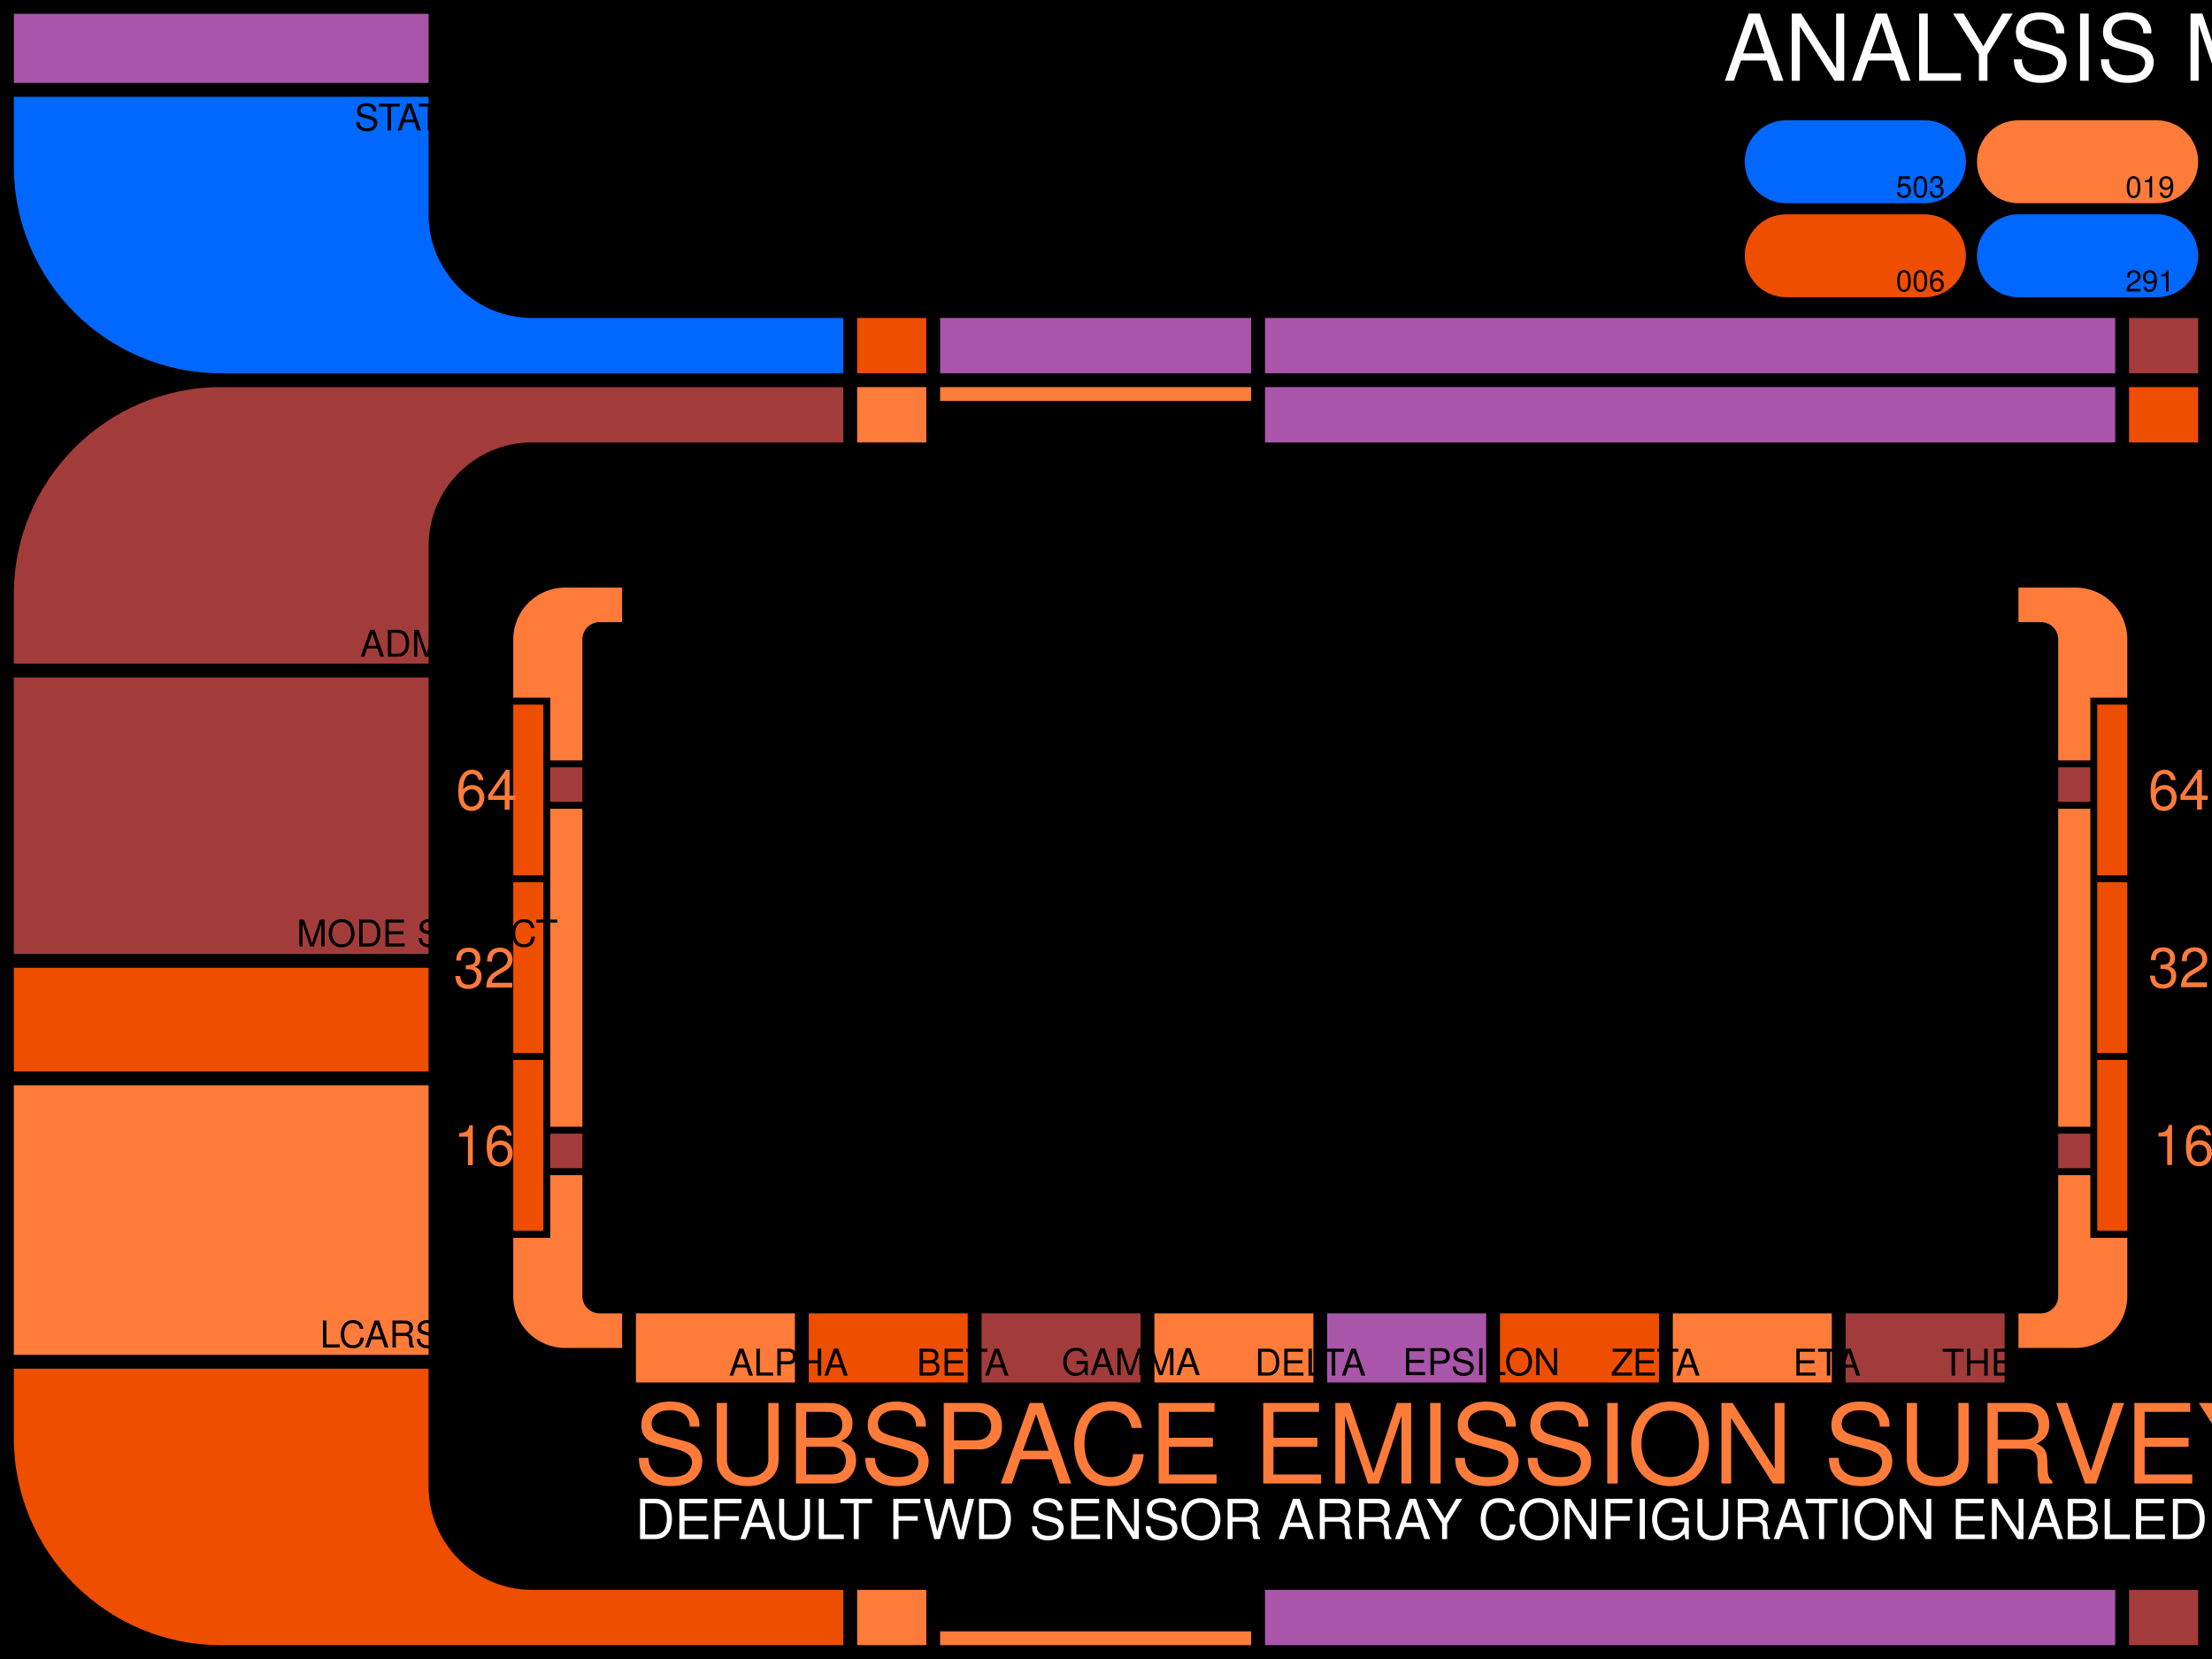
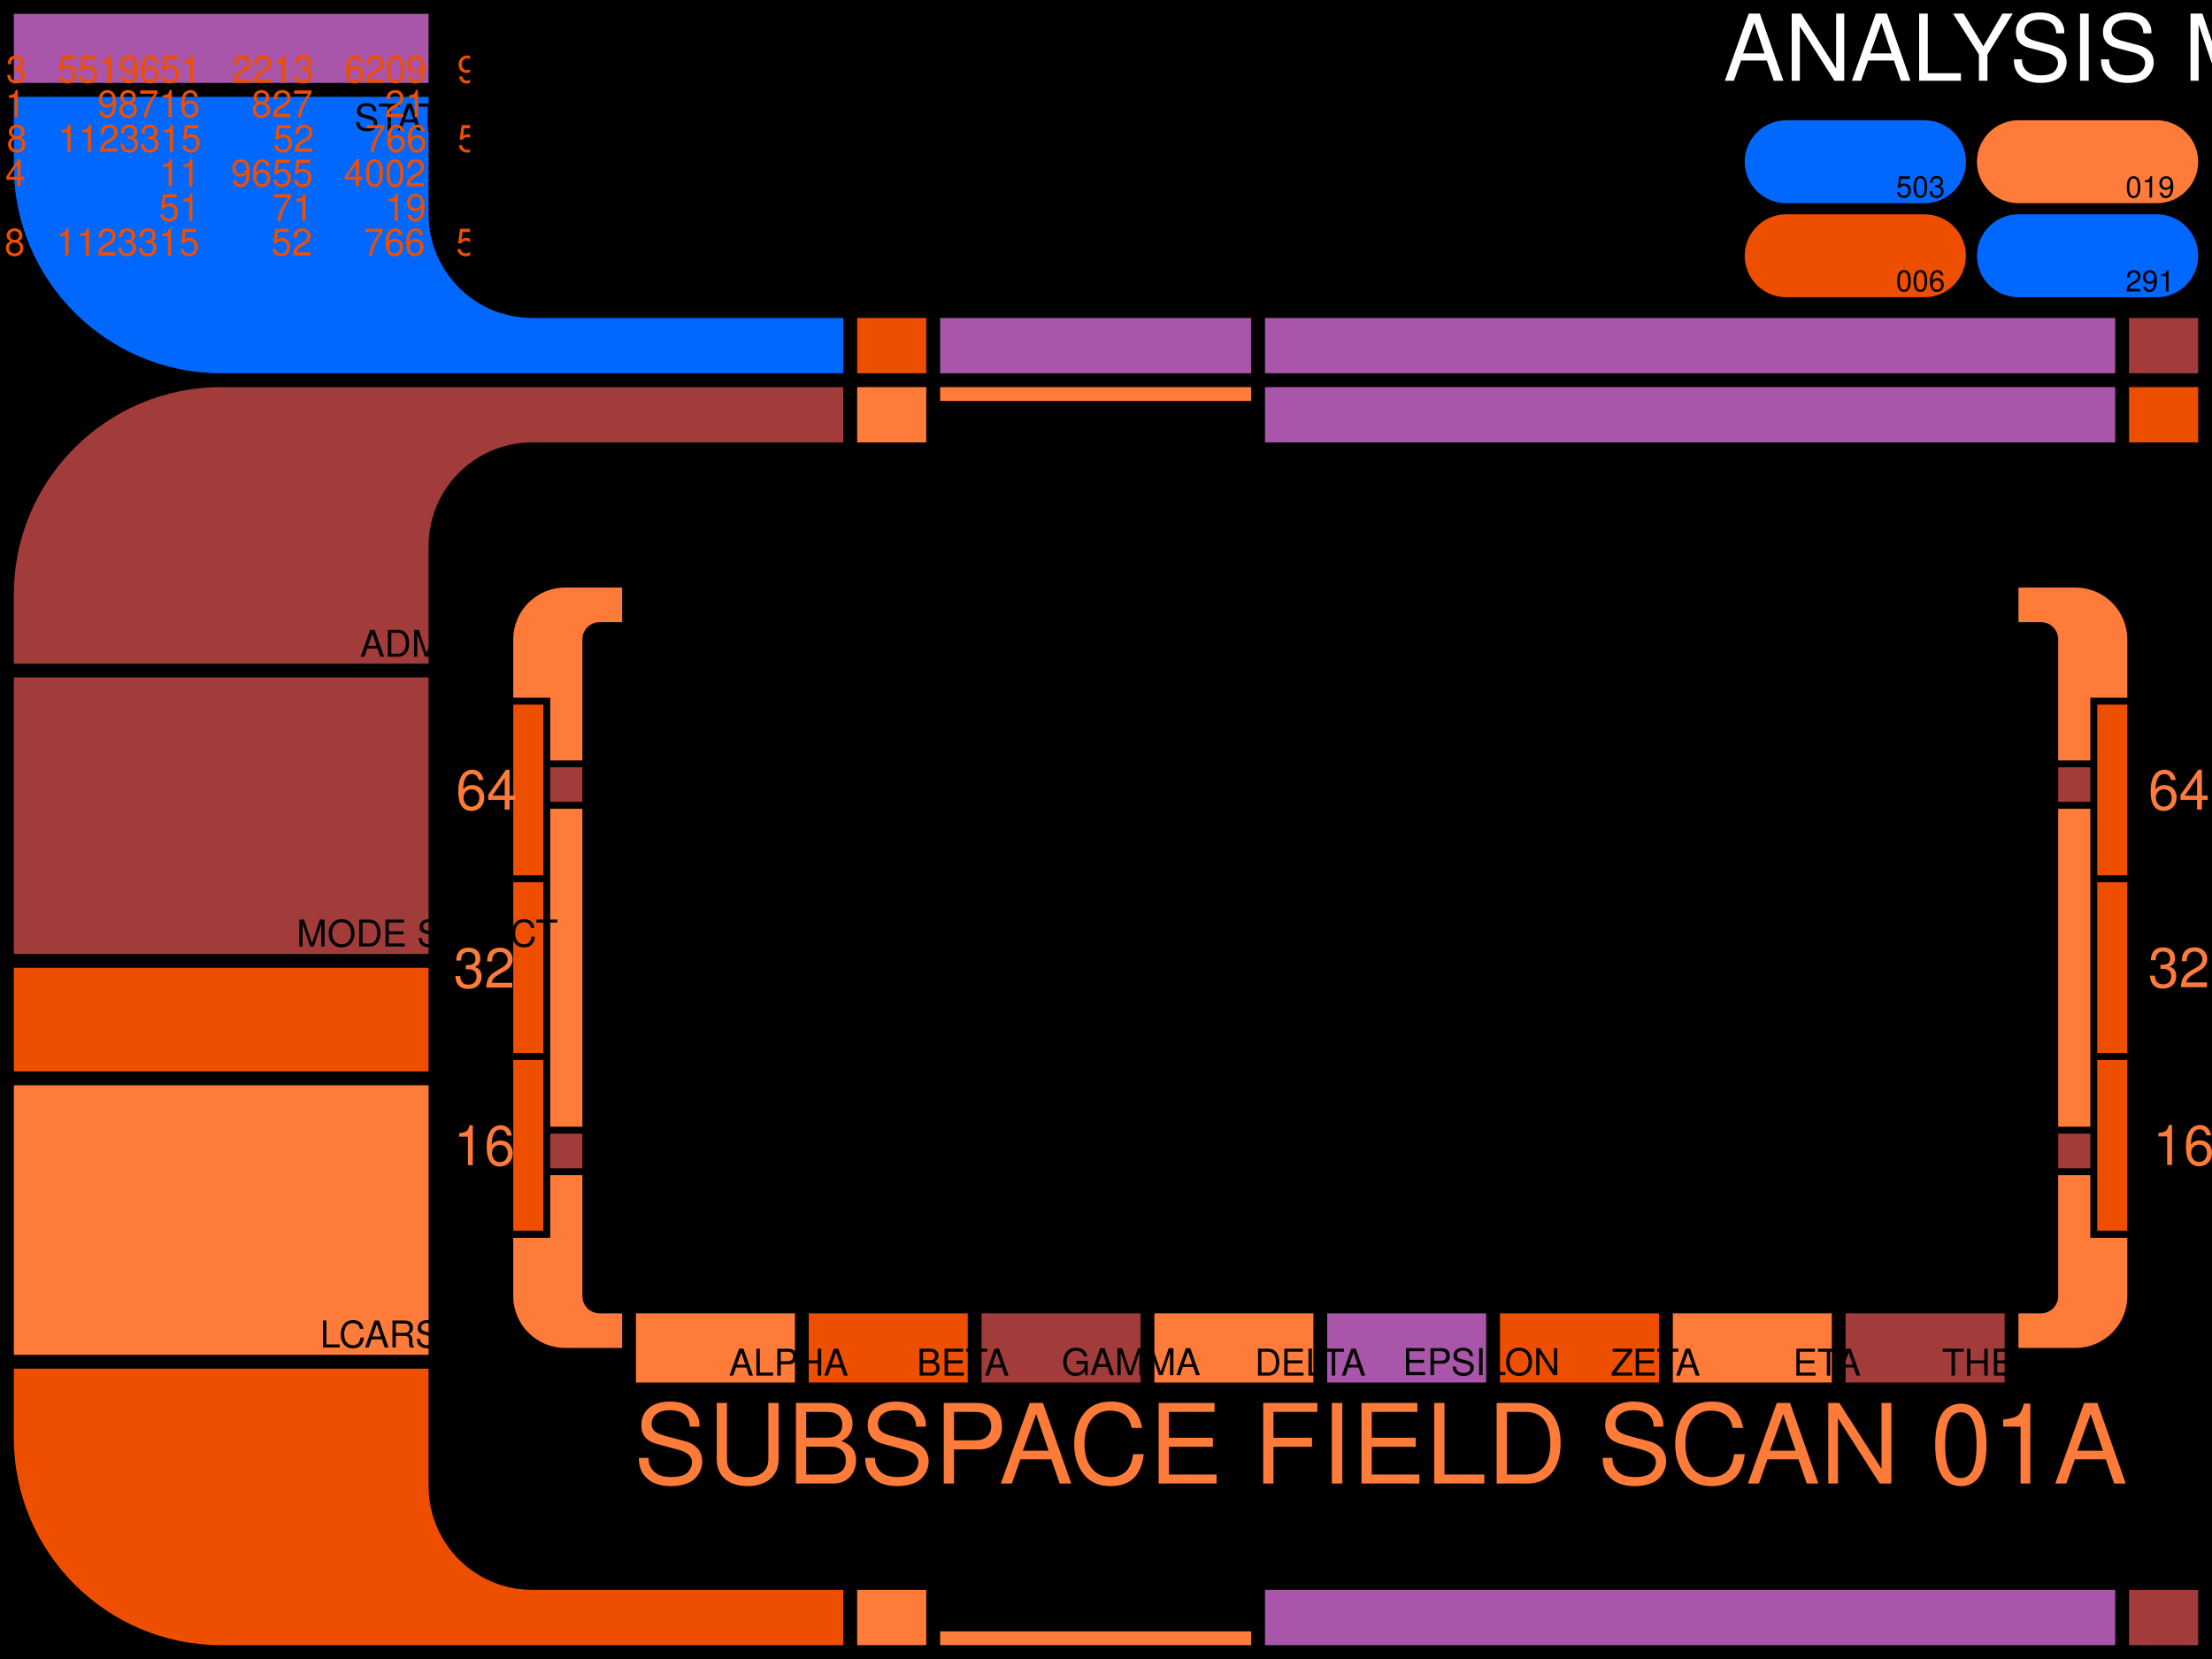
<svg xmlns="http://www.w3.org/2000/svg" id="SVGRoot" version="1.1" viewBox="0 0 320 240" height="240px" width="320px">
  <defs id="defs21053">
    <linearGradient id="linearGradient13314">
      <stop style="stop-color:#ffffff;stop-opacity:1;" offset="0" id="stop13312" />
    </linearGradient>
  </defs>
  <g id="layer2" style="display:inline;opacity:1">
    <rect style="opacity:1;fill:#000000;fill-opacity:1;stroke:#000088;stroke-width:0" id="rect11411" width="320" height="240" x="5e-07" y="5e-07" />
    <text xml:space="preserve" style="font-size:8px;line-height:1.25;font-family:'Helvetica LT Std';-inkscape-font-specification:'Helvetica LT Std';fill:#ff7b3a;fill-opacity:1" x="310.776" y="117.13" id="text65741">
      <tspan id="tspan65739" x="310.776" y="117.13">64</tspan>
    </text>
    <text xml:space="preserve" style="font-size:8px;line-height:1.25;font-family:'Helvetica LT Std';-inkscape-font-specification:'Helvetica LT Std';fill:#ff7b3a;fill-opacity:1" x="310.776" y="142.83" id="text68299">
      <tspan id="tspan68297" x="310.776" y="142.83">32</tspan>
    </text>
    <text xml:space="preserve" style="font-size:8px;line-height:1.25;font-family:'Helvetica LT Std';-inkscape-font-specification:'Helvetica LT Std';fill:#ff7b3a;fill-opacity:1" x="311.438" y="168.53" id="text82929">
      <tspan id="tspan82927" x="311.438" y="168.53">16</tspan>
    </text>
  </g>
  <g id="layer1">
    <path id="rect8191" style="opacity:1;fill:#a23c3b;fill-opacity:1;stroke:#000088;stroke-width:0" d="m 32,56 c -16.569,0 -30,13.431 -30,30 v 10 h 1.793 56.414 1.793 V 86 79 a 15,15 0 0 1 15,-15 H 122 v -8 z" />
    <path id="rect8191-2" style="opacity:1;fill:#ee4e00;fill-opacity:1;stroke:#000088;stroke-width:0" d="M 32,238 C 15.431,238 2,224.569 2,208 v -10 h 1.793 56.414 1.793 v 10 7 a 15,15 0 0 0 15,15 h 45 v 8 z" />
    <path id="rect8191-6" style="opacity:1;mix-blend-mode:normal;fill:#0168ff;fill-opacity:1;stroke:#000088;stroke-width:0" d="M 32,54 C 15.431,54 2,40.569 2,24 v -10 h 1.793 56.414 1.793 V 24 31 a 15,15 0 0 0 15,15 h 45 v 8 z" />
    <rect style="opacity:1;fill:#a23c3b;fill-opacity:1;stroke:#000088;stroke-width:0" id="rect9600" width="60" height="40" x="2" y="98" />
    <rect style="opacity:1;fill:#ee4e00;fill-opacity:1;stroke:#000088;stroke-width:0" id="rect9600-1" width="60" height="15" x="2" y="140" />
    <rect style="opacity:1;fill:#ff7b3a;fill-opacity:1;stroke:#000088;stroke-width:0" id="rect9600-1-8" width="60" height="39" x="2" y="157" />
    <rect style="opacity:1;fill:#a955a9;fill-opacity:1;stroke:#000088;stroke-width:0" id="rect9600-1-1" width="60" height="10" x="2" y="2" />
    <rect style="opacity:1;fill:#ee4e00;fill-opacity:1;stroke:#000088;stroke-width:0" id="rect12657" width="10" height="8" x="124" y="46" />
    <rect style="fill:#ff7b3a;fill-opacity:1;stroke:#000088;stroke-width:0" id="rect12657-1" width="10" height="8" x="124" y="56" />
    <rect style="fill:#a23c3b;fill-opacity:1;stroke:#000088;stroke-width:0" id="rect12657-3" width="10" height="8" x="308" y="46" />
    <rect style="fill:#ee4e00;fill-opacity:1;stroke:#000088;stroke-width:0" id="rect12657-3-9" width="10" height="8" x="308" y="56" />
    <rect style="fill:#a955a9;fill-opacity:1;stroke:#000088;stroke-width:0" id="rect12657-8" width="45" height="8" x="136" y="46" />
    <rect style="fill:#ff7b3a;fill-opacity:1;stroke:#000088;stroke-width:0" id="rect12657-8-6" width="45" height="2" x="136" y="56" />
    <rect style="fill:#a955a9;fill-opacity:1;stroke:#000088;stroke-width:0" id="rect12657-8-8" width="123" height="8" x="183" y="46" />
    <rect style="fill:#a955a9;fill-opacity:1;stroke:#000088;stroke-width:0" id="rect12657-8-8-7" width="123" height="8" x="183" y="56" />
    <rect style="fill:#ff7b3a;fill-opacity:1;stroke:#000088;stroke-width:0" id="rect12657-1-1" width="10" height="8" x="124" y="230" />
    <rect style="fill:#a23c3b;fill-opacity:1;stroke:#000088;stroke-width:0" id="rect12657-3-9-1" width="10" height="8" x="308" y="230" />
    <rect style="fill:#ff7b3a;fill-opacity:1;stroke:#000088;stroke-width:0" id="rect12657-8-6-3" width="45" height="2" x="136" y="236" />
    <rect style="fill:#a955a9;fill-opacity:1;stroke:#000088;stroke-width:0" id="rect12657-8-8-7-8" width="123" height="8" x="183" y="230" />
    <rect style="opacity:1;fill:#ff7b3a;fill-opacity:1;stroke:#000088;stroke-width:0" id="rect64228" width="32" height="12" x="286" y="17.4" ry="6" />
    <rect style="fill:#0168ff;fill-opacity:1;stroke:#000088;stroke-width:0" id="rect64228-5" width="32" height="12" x="286" y="31" ry="6" />
    <rect style="fill:#0168ff;fill-opacity:1;stroke:#000088;stroke-width:0" id="rect64228-9" width="32" height="12" x="252.4" y="17.4" ry="6" />
    <rect style="fill:#ee4e00;fill-opacity:1;stroke:#000088;stroke-width:0" id="rect64228-5-4" width="32" height="12" x="252.4" y="31" ry="6" />
    <path id="rect266442" style="opacity:1;fill:#ff7b3a;fill-opacity:1;stroke:#000088;stroke-width:0" d="m 81.75,85 c -4.142,-10e-7 -7.5,3.358 -7.5,7.5 v 8.432 h 5.352 V 110 H 84.25 v -10.449 -7.051 a 2.5,2.5 0 0 1 2.5,-2.5 H 90 v -5 h -5.75 z" />
    <path id="rect266442-5" style="fill:#ff7b3a;fill-opacity:1;stroke:#000088;stroke-width:0" d="m 79.602,170 v 9.068 H 74.25 V 187.5 c 0,4.142 3.358,7.5 7.5,7.5 h 2.5 5.75 v -5 h -3.25 a 2.5,2.5 0 0 1 -2.5,-2.5 V 180.449 170 Z" />
    <path id="rect282859" style="opacity:1;fill:#a23c3b;fill-opacity:1;stroke:#000088;stroke-width:0" d="m 79.602,111 v 5 H 84.25 v -5 z" />
    <path id="rect282859-8" style="fill:#ff7b3a;fill-opacity:1;stroke:#000088;stroke-width:0" d="m 79.602,117 v 46 H 84.25 v -46 z" />
    <path id="rect282859-0" style="fill:#a23c3b;fill-opacity:1;stroke:#000088;stroke-width:0" d="m 79.602,164 v 5 H 84.25 v -5 z" />
    <rect style="opacity:1;fill:#ee4e00;fill-opacity:1;stroke:#000088;stroke-width:0" id="rect301435" width="4.352" height="24.7" x="74.25" y="101.932" />
    <rect style="fill:#ee4e00;fill-opacity:1;stroke:#000088;stroke-width:0" id="rect301435-0" width="4.352" height="24.7" x="74.25" y="127.632" />
    <rect style="fill:#ee4e00;fill-opacity:1;stroke:#000088;stroke-width:0" id="rect301435-1" width="4.352" height="24.7" x="74.25" y="153.332" />
    <path id="rect266442-0" style="fill:#ff7b3a;fill-opacity:1;stroke:#000088;stroke-width:0" d="m 300.25,85 c 4.142,-10e-7 7.5,3.358 7.5,7.5 v 8.432 h -5.352 V 110 H 297.75 v -10.449 -7.051 a 2.5,2.5 0 0 0 -2.5,-2.5 H 292 v -5 h 5.75 z" />
    <path id="rect266442-5-8" style="fill:#ff7b3a;fill-opacity:1;stroke:#000088;stroke-width:0" d="m 302.398,170 v 9.068 H 307.75 V 187.5 c 0,4.142 -3.358,7.5 -7.5,7.5 h -2.5 -5.75 v -5 h 3.25 a 2.5,2.5 0 0 0 2.5,-2.5 V 180.449 170 Z" />
    <path id="rect282859-5" style="fill:#a23c3b;fill-opacity:1;stroke:#000088;stroke-width:0" d="m 302.398,111 v 5 H 297.75 v -5 z" />
    <path id="rect282859-8-7" style="fill:#ff7b3a;fill-opacity:1;stroke:#000088;stroke-width:0" d="m 302.398,117 v 46 H 297.75 v -46 z" />
    <path id="rect282859-0-3" style="fill:#a23c3b;fill-opacity:1;stroke:#000088;stroke-width:0" d="m 302.398,164 v 5 H 297.75 v -5 z" />
    <rect style="fill:#ee4e00;fill-opacity:1;stroke:#000088;stroke-width:0" id="rect301435-3" width="4.352" height="24.7" x="-307.75" y="101.932" transform="scale(-1,1)" />
    <rect style="fill:#ee4e00;fill-opacity:1;stroke:#000088;stroke-width:0" id="rect301435-0-0" width="4.352" height="24.7" x="-307.75" y="127.632" transform="scale(-1,1)" />
    <rect style="fill:#ee4e00;fill-opacity:1;stroke:#000088;stroke-width:0" id="rect301435-1-4" width="4.352" height="24.7" x="-307.75" y="153.332" transform="scale(-1,1)" />
  </g>
  <g id="layer3">
    <text xml:space="preserve" style="font-size:5.333px;line-height:1.25;font-family:'Helvetica LT Std';-inkscape-font-specification:'Helvetica LT Std';fill:#000000" x="42.899" y="136.925" id="text87856">
      <tspan x="42.899" y="136.925" id="tspan89070" style="font-size:5.333px;fill:#000000">MODE SELECT</tspan>
    </text>
    <text xml:space="preserve" style="font-size:5.333px;line-height:1.25;font-family:'Helvetica LT Std';-inkscape-font-specification:'Helvetica LT Std';fill:#000000" x="46.302" y="194.925" id="text110324">
      <tspan id="tspan110322" x="46.302" y="194.925" style="font-size:5.333px;fill:#000000">LCARS 047</tspan>
    </text>
    <text xml:space="preserve" style="font-size:5.333px;line-height:1.25;font-family:'Helvetica LT Std';-inkscape-font-specification:'Helvetica LT Std';fill:#000000" x="52.083" y="95" id="text117026">
      <tspan id="tspan117024" x="52.083" y="95">ADMIN</tspan>
    </text>
    <text xml:space="preserve" style="font-size:5.333px;line-height:1.25;font-family:'Helvetica LT Std';-inkscape-font-specification:'Helvetica LT Std';fill:#000000" x="51.272" y="18.872" id="text117026-8">
      <tspan id="tspan117024-9" x="51.272" y="18.872">STATUS</tspan>
    </text>
    <text xml:space="preserve" style="font-size:4.267px;line-height:1.25;font-family:'Helvetica LT Std';-inkscape-font-specification:'Helvetica LT Std';fill:#000000;stroke-width:0.8" x="307.481" y="28.566" id="text127758">
      <tspan id="tspan127756" x="307.481" y="28.566" style="stroke-width:0.8">019</tspan>
    </text>
    <text xml:space="preserve" style="font-size:4.267px;line-height:1.25;font-family:'Helvetica LT Std';-inkscape-font-specification:'Helvetica LT Std';fill:#000000;stroke-width:0.8" x="307.481" y="42.166" id="text127758-4">
      <tspan id="tspan127756-9" x="307.481" y="42.166" style="stroke-width:0.8">291</tspan>
    </text>
    <text xml:space="preserve" style="font-size:4.267px;line-height:1.25;font-family:'Helvetica LT Std';-inkscape-font-specification:'Helvetica LT Std';fill:#000000;stroke-width:0.8" x="306.013" y="225.613" id="text127758-4-4">
      <tspan id="tspan127756-9-7" x="306.013" y="225.613" style="stroke-width:0.8">762</tspan>
    </text>
    <text xml:space="preserve" style="font-size:4.267px;line-height:1.25;font-family:'Helvetica LT Std';-inkscape-font-specification:'Helvetica LT Std';fill:#000000;stroke-width:0.8" x="272.013" y="225.613" id="text127758-4-4-1">
      <tspan id="tspan127756-9-7-6" x="272.013" y="225.613" style="stroke-width:0.8">223</tspan>
    </text>
    <text xml:space="preserve" style="font-size:4.267px;line-height:1.25;font-family:'Helvetica LT Std';-inkscape-font-specification:'Helvetica LT Std';fill:#000000;stroke-width:0.8" x="238.013" y="225.613" id="text127758-4-4-2">
      <tspan id="tspan127756-9-7-5" x="238.013" y="225.613" style="stroke-width:0.8">357</tspan>
    </text>
    <text xml:space="preserve" style="font-size:4.267px;line-height:1.25;font-family:'Helvetica LT Std';-inkscape-font-specification:'Helvetica LT Std';fill:#000000;stroke-width:0.8" x="274.269" y="28.54" id="text136467">
      <tspan id="tspan136465" x="274.269" y="28.54" style="stroke-width:0.8">503</tspan>
    </text>
    <text xml:space="preserve" style="font-size:4.267px;line-height:1.25;font-family:'Helvetica LT Std';-inkscape-font-specification:'Helvetica LT Std';fill:#000000;stroke-width:0.8" x="274.269" y="42.14" id="text136467-5">
      <tspan id="tspan136465-2" x="274.269" y="42.14" style="stroke-width:0.8">006</tspan>
    </text>
    <text xml:space="preserve" style="font-size:13.333px;line-height:1.25;font-family:'Helvetica LT Std';-inkscape-font-specification:'Helvetica LT Std';fill:#ffffff" x="249.294" y="11.68" id="text149843">
      <tspan id="tspan149841" x="249.294" y="11.68" style="font-size:13.333px">ANALYSIS MODE 503</tspan>
    </text>
  </g>
  <g id="layer4">
    <rect style="opacity:1;fill:#ff7b3a;fill-opacity:1;stroke:#000000;stroke-width:0" id="rect15019" width="23" height="10" x="92" y="190" />
    <rect style="fill:#ee4e00;fill-opacity:1;stroke:#000000;stroke-width:0" id="rect15019-7" width="23" height="10" x="117" y="190" />
    <rect style="fill:#a23c3b;fill-opacity:1;stroke:#000000;stroke-width:0" id="rect15019-3" width="23" height="10" x="142" y="190" />
    <rect style="fill:#ff7b3a;fill-opacity:1;stroke:#000000;stroke-width:0" id="rect15019-7-3" width="23" height="10" x="167" y="190" />
    <rect style="fill:#a955a9;fill-opacity:1;stroke:#000000;stroke-width:0" id="rect15019-5" width="23" height="10" x="192" y="190" />
    <rect style="fill:#ee4e00;fill-opacity:1;stroke:#000000;stroke-width:0" id="rect15019-7-37" width="23" height="10" x="217" y="190" />
    <rect style="fill:#ff7b3a;fill-opacity:1;stroke:#000000;stroke-width:0" id="rect15019-3-3" width="23" height="10" x="242" y="190" />
    <rect style="fill:#a23c3b;fill-opacity:1;stroke:#000000;stroke-width:0" id="rect15019-7-3-0" width="23" height="10" x="267" y="190" />
    <text xml:space="preserve" style="font-size:5.333px;line-height:1.25;font-family:'Helvetica LT Std';-inkscape-font-specification:'Helvetica LT Std'" x="105.445" y="199" id="text168786">
      <tspan id="tspan168784" x="105.445" y="199">ALPHA</tspan>
    </text>
    <text xml:space="preserve" style="font-size:5.333px;line-height:1.25;font-family:'Helvetica LT Std';-inkscape-font-specification:'Helvetica LT Std'" x="132.611" y="199" id="text173049">
      <tspan id="tspan173047" x="132.611" y="199" rotate="0 0 0 0 0" style="font-size:5.333px">BETA</tspan>
    </text>
    <text xml:space="preserve" style="font-size:5.333px;line-height:1.25;font-family:'Helvetica LT Std';-inkscape-font-specification:'Helvetica LT Std'" x="153.573" y="198.925" id="text179133">
      <tspan id="tspan179131" x="153.573" y="198.925">GAMMA</tspan>
    </text>
    <text xml:space="preserve" style="font-size:5.333px;line-height:1.25;font-family:'Helvetica LT Std';-inkscape-font-specification:'Helvetica LT Std'" x="181.523" y="199" id="text187637">
      <tspan id="tspan187635" x="181.523" y="199">DELTA</tspan>
    </text>
    <text xml:space="preserve" style="font-size:5.333px;line-height:1.25;font-family:'Helvetica LT Std';-inkscape-font-specification:'Helvetica LT Std'" x="202.907" y="198.925" id="text193361">
      <tspan id="tspan193359" x="202.907" y="198.925">EPSILON</tspan>
    </text>
    <text xml:space="preserve" style="font-size:5.333px;line-height:1.25;font-family:'Helvetica LT Std';-inkscape-font-specification:'Helvetica LT Std'" x="233.005" y="199" id="text194127">
      <tspan id="tspan194125" x="233.005" y="199">ZETA</tspan>
    </text>
    <text xml:space="preserve" style="font-size:5.333px;line-height:1.25;font-family:'Helvetica LT Std';-inkscape-font-specification:'Helvetica LT Std'" x="259.387" y="199" id="text194671">
      <tspan id="tspan194669" x="259.387" y="199">ETA</tspan>
    </text>
    <text xml:space="preserve" style="font-size:5.333px;line-height:1.25;font-family:'Helvetica LT Std';-inkscape-font-specification:'Helvetica LT Std'" x="280.931" y="199" id="text195359">
      <tspan id="tspan195357" x="280.931" y="199">THETA</tspan>
    </text>
    <text xml:space="preserve" style="font-size:16px;line-height:1.25;font-family:'Helvetica LT Std';-inkscape-font-specification:'Helvetica LT Std';fill:#ff7b3a;fill-opacity:1" x="91.656" y="214.616" id="text3246">
-       <tspan id="tspan3244" x="91.656" y="214.616">SUBSPACE EMISSION SURVEY</tspan>
-     </text>
-     <text xml:space="preserve" style="font-size:8px;line-height:1.25;font-family:'Helvetica LT Std';-inkscape-font-specification:'Helvetica LT Std'" x="91.88" y="222.648" id="text25631">
-       <tspan id="tspan25629" x="91.88" y="222.648" style="font-size:8px;fill:#ffffff">DEFAULT FWD SENSOR ARRAY CONFIGURATION ENABLED</tspan>
+       <tspan id="tspan3244" x="91.656" y="214.616">SUBSPACE FIELD SCAN 01A</tspan>
    </text>
    <text xml:space="preserve" style="font-size:8px;line-height:1.25;font-family:'Helvetica LT Std';-inkscape-font-specification:'Helvetica LT Std';fill:#ff7b3a;fill-opacity:1" x="65.616" y="168.562" id="text32853">
      <tspan id="tspan32851" x="65.616" y="168.562" style="font-size:8px;fill:#ff7b3a;fill-opacity:1">16</tspan>
    </text>
    <text xml:space="preserve" style="font-size:5.333px;line-height:1.25;font-family:'Helvetica LT Std';-inkscape-font-specification:'Helvetica LT Std'" x="112.076" y="136.295" id="text51149">
      <tspan id="tspan51147" x="112.076" y="136.295" />
    </text>
    <text xml:space="preserve" style="font-size:8px;line-height:1.25;font-family:'Helvetica LT Std';-inkscape-font-specification:'Helvetica LT Std';fill:#ff7b3a;fill-opacity:1" x="65.616" y="142.878" id="text55091">
      <tspan id="tspan55089" x="65.616" y="142.878" style="fill:#ff7b3a;fill-opacity:1">32</tspan>
    </text>
    <text xml:space="preserve" style="font-size:8px;line-height:1.25;font-family:'Helvetica LT Std';-inkscape-font-specification:'Helvetica LT Std';fill:#ff7b3a;fill-opacity:1" x="65.952" y="117.13" id="text60161">
      <tspan id="tspan60159" x="65.952" y="117.13" style="fill:#ff7b3a;fill-opacity:1">64</tspan>
    </text>
+     <text xml:space="preserve" style="font-size:5.392px;line-height:1.25;font-family:'Helvetica LT Std';-inkscape-font-specification:'Helvetica LT Std';fill:#ee4e00;fill-opacity:1;stroke-width:1.011" x="243.734" y="11.83" id="text8468" transform="scale(0.9893944,1.010719)">
+       <tspan id="tspan8466" x="243.734" y="11.83" style="text-align:end;text-anchor:end;fill:#ee4e00;fill-opacity:1;stroke-width:1.011">6210   55984951621   3   5519651   2213   6209   98721   75169   54982    987   11236   2351   9546    98751   6544   35</tspan>
+     </text>
+     <text xml:space="preserve" style="font-size:5.398px;line-height:1.25;font-family:'Helvetica LT Std';-inkscape-font-specification:'Helvetica LT Std';fill:#ee4e00;fill-opacity:1;stroke-width:1.012" x="243.866" y="31.652" id="text8468-0" transform="scale(0.9904612,1.009631)">
+       <tspan id="tspan8466-2" x="243.866" y="31.652" style="text-align:end;text-anchor:end;fill:#ee4e00;fill-opacity:1;stroke-width:1.012">4897         99422094                  51       71       19     4222   74205         92    442     1135   7575   3333    74656   8521   01</tspan>
+     </text>
+     <text xml:space="preserve" style="font-size:5.394px;line-height:1.25;font-family:'Helvetica LT Std';-inkscape-font-specification:'Helvetica LT Std';fill:#ee4e00;fill-opacity:1;stroke-width:1.011" x="243.616" y="16.785" id="text8468-7" transform="scale(0.9898743,1.010229)">
+       <tspan id="tspan8466-6" x="243.616" y="16.785" style="text-align:end;text-anchor:end;fill:#ee4e00;fill-opacity:1;stroke-width:1.011">8812                 9721   1       98716     827       21         42     7256         75      12       888       32       95          91       21   78</tspan>
+     </text>
+     <text xml:space="preserve" style="font-size:5.391px;line-height:1.25;font-family:'Helvetica LT Std';-inkscape-font-specification:'Helvetica LT Std';fill:#ee4e00;fill-opacity:1;stroke-width:1.011" x="243.761" y="21.721" id="text8468-7-2" transform="scale(0.9892868,1.010829)">
+       <tspan id="tspan8466-6-2" x="243.761" y="21.721" style="text-align:end;text-anchor:end;fill:#ee4e00;fill-opacity:1;stroke-width:1.011">4100             321155   8   1123315       52     766   51142     7256   98721      71     9871   9116     164      8452     733     8</tspan>
+     </text>
+     <text xml:space="preserve" style="font-size:5.395px;line-height:1.25;font-family:'Helvetica LT Std';-inkscape-font-specification:'Helvetica LT Std';fill:#ee4e00;fill-opacity:1;stroke-width:1.012" x="243.601" y="36.584" id="text8468-7-2-2" transform="scale(0.9899357,1.010167)">
+       <tspan id="tspan8466-6-2-3" x="243.601" y="36.584" style="text-align:end;text-anchor:end;fill:#ee4e00;fill-opacity:1;stroke-width:1.012">1776             321155   8   1123315       52     766   51142     7256   98721      71     9871   9116     164      8452     733     8</tspan>
+     </text>
+     <text xml:space="preserve" style="font-size:5.394px;line-height:1.25;font-family:'Helvetica LT Std';-inkscape-font-specification:'Helvetica LT Std';fill:#ee4e00;fill-opacity:1;stroke-width:1.011" x="243.65" y="26.68" id="text8468-7-2-3" transform="scale(0.9897352,1.010371)">
+       <tspan id="tspan8466-6-2-9" x="243.65" y="26.68" style="text-align:end;text-anchor:end;fill:#ee4e00;fill-opacity:1;stroke-width:1.011">5112   81999815666   4             11   9655   4002       915         40         63    523     0015       44         9        394     000   45</tspan>
+     </text>
+     <rect style="fill:#000000;fill-opacity:1;stroke:#000000;stroke-width:0" id="rect98574" width="174" height="31" x="68" y="7" />
  </g>
</svg>
